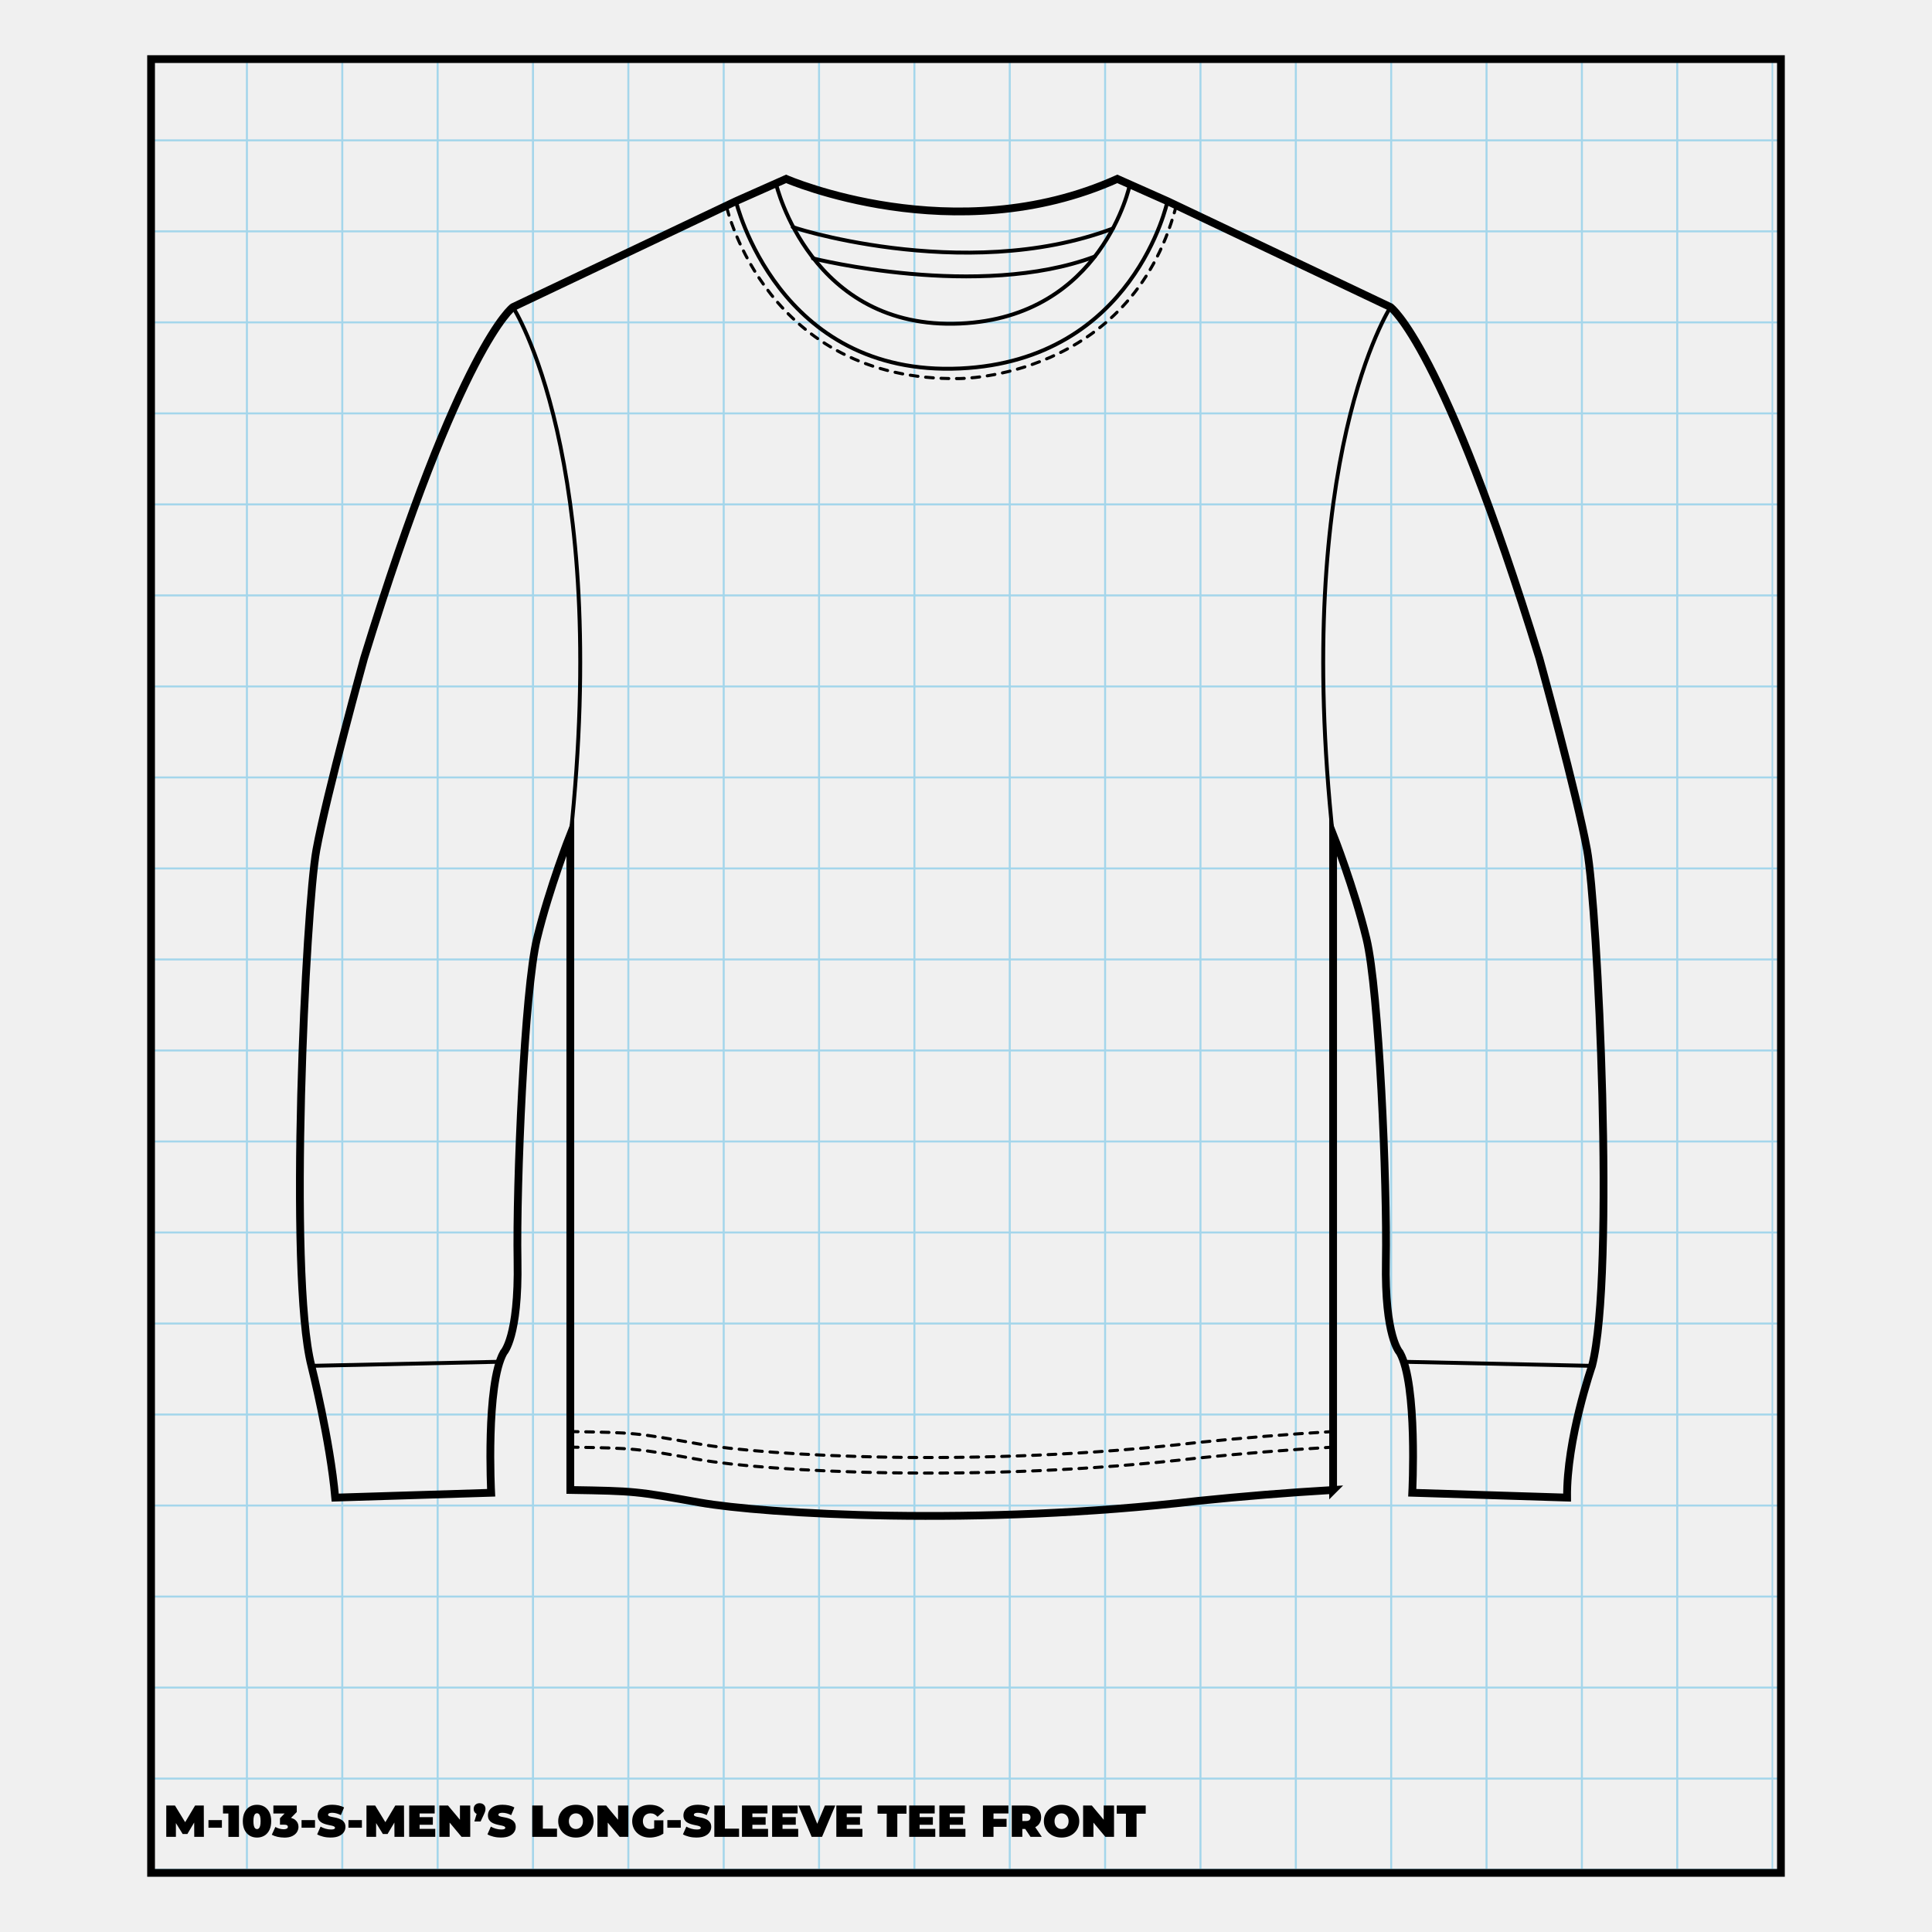
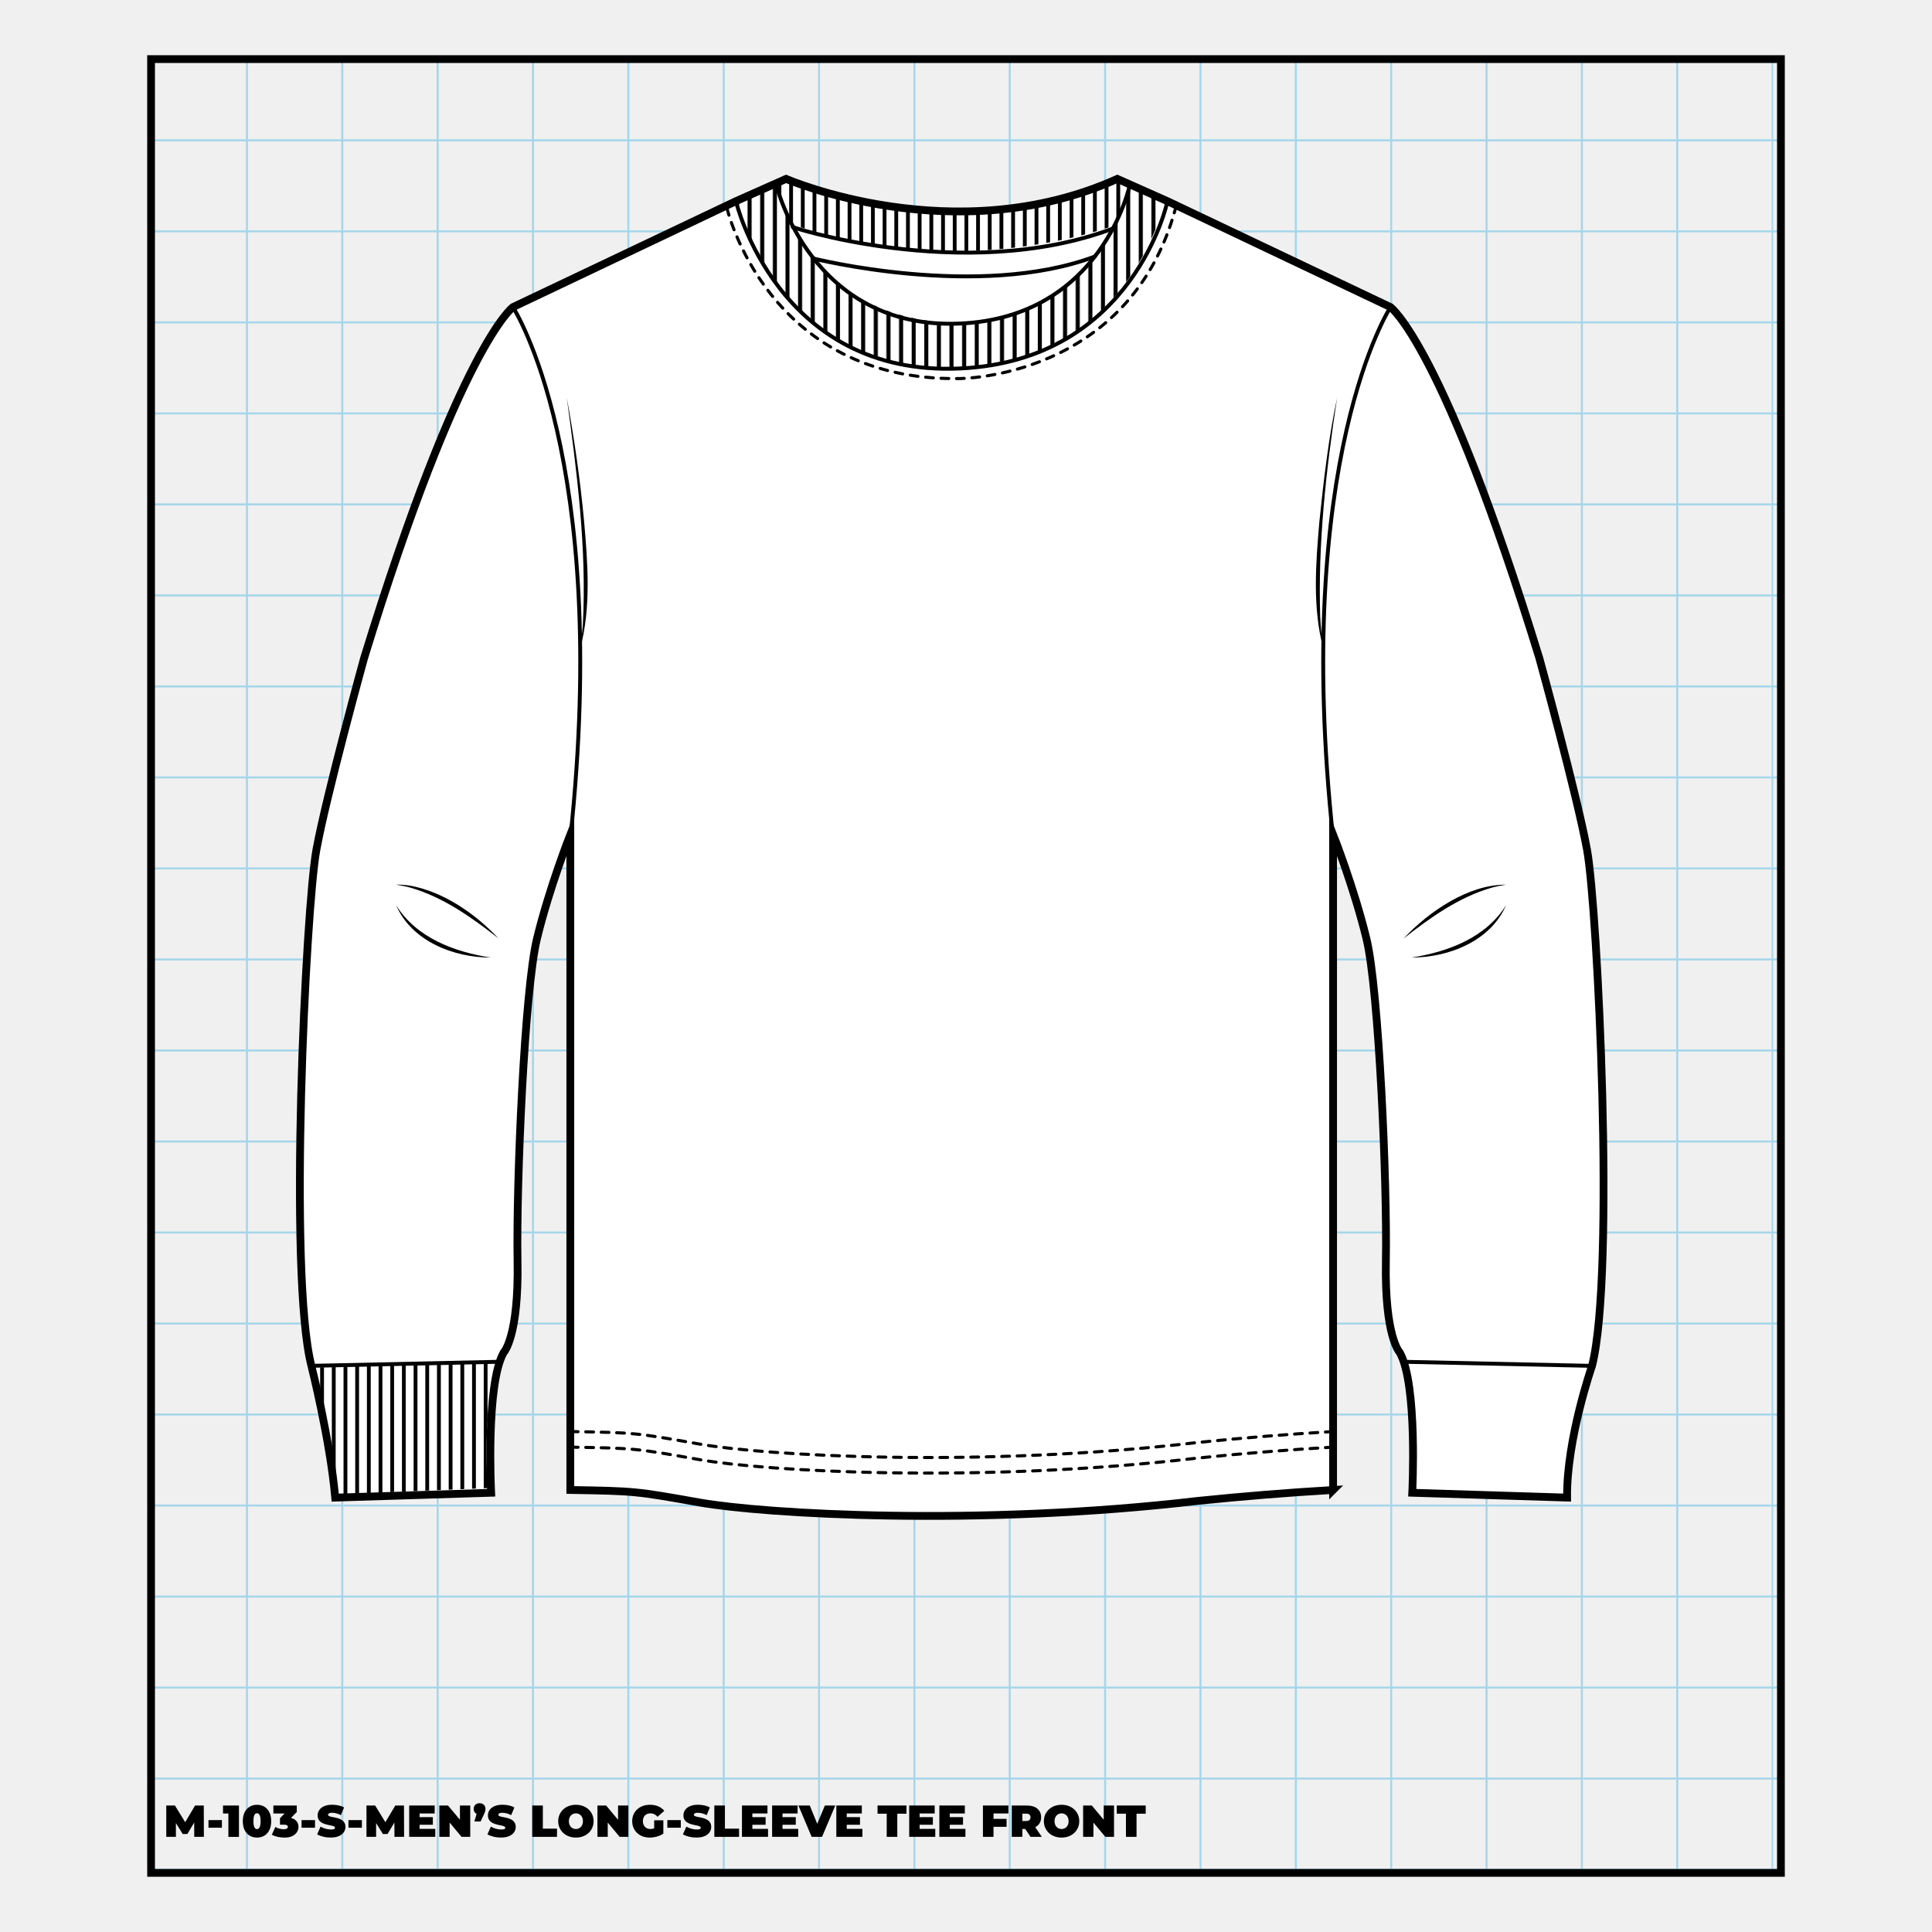
<svg xmlns="http://www.w3.org/2000/svg" xmlns:xlink="http://www.w3.org/1999/xlink" version="1.1" viewBox="0 0 992.13 992.13">
  <defs>
-     <style> .outline { fill: url(#New_Pattern_23); } .seam { fill: #fff; } .stitching, .dimension, .annotation, .grid, .st6, .st7 { fill: none; } .st8 { fill: url(#New_Pattern_22); } .dimension { stroke-dasharray: 3.97; stroke-width: 1.58px; } .dimension, .annotation, .grid, .st6, .st7 { stroke: #000; } .dimension, .grid { stroke-linecap: round; stroke-linejoin: round; } .annotation, .grid { stroke-width: 2px; } .annotation, .st6, .st7 { stroke-miterlimit: 10; } .st9 { fill: #27aae1; } .st10 { fill: url(#New_Pattern_21); } .st11 { fill: url(#New_Pattern_2); } .st6 { stroke-width: 4px; } .st7 { stroke-width: 3.98px; } .st12 { opacity: .38; }  .seam,.stitching{fill:none!important;}g[id*="SEAMS"] path,g[id*="SEAMS"] rect,g[id*="SEAMS"] circle,g[id*="SEAMS"] ellipse,g[id*="SEAMS"] polygon,g[id*="SEAMS"] polyline,g[id*="STITCHING"] path,g[id*="STITCHING"] rect,g[id*="STITCHING"] circle,g[id*="STITCHING"] ellipse,g[id*="STITCHING"] polygon,g[id*="STITCHING"] polyline{fill:none!important;}</style>
+     <style> .outline { fill: url(#New_Pattern_23); } .seam { fill: #fff; } .stitching, .dimension, .annotation, .grid, .st6, .st7 { fill: none; } .st8 { fill: url(#New_Pattern_22); } .dimension { stroke-dasharray: 3.97; stroke-width: 1.58px; } .dimension, .annotation, .grid, .st6, .st7 { stroke: #000; } .dimension, .grid { stroke-linecap: round; stroke-linejoin: round; } .annotation, .grid { stroke-width: 2px; } .annotation, .st6, .st7 { stroke-miterlimit: 10; } .st9 { fill: #27aae1; } .st10 { fill: url(#New_Pattern_21); } .st11 { fill: url(#New_Pattern_2); } .st6 { stroke-width: 4px; } .st7 { stroke-width: 3.98px; } .st12 { opacity: .38; } </style>
    <pattern id="New_Pattern_2" data-name="New Pattern 2" x="0" y="0" width="30" height="80.06" patternTransform="translate(1716.6 -393.51) scale(1.08 1)" patternUnits="userSpaceOnUse" viewBox="0 0 30 80.06">
      <g>
        <rect class="stitching" width="30" height="80.06" />
        <rect x="26.03" y="0" width="1.93" height="80.06" />
        <rect x="20.03" y="0" width="1.93" height="80.06" />
        <rect x="14.03" y="0" width="1.93" height="80.06" />
        <rect x="8.03" y="0" width="1.93" height="80.06" />
        <rect x="2.03" y="0" width="1.93" height="80.06" />
      </g>
    </pattern>
    <pattern id="New_Pattern_21" data-name="New Pattern 2" patternTransform="translate(1020.4 -246.28)" href="#New_Pattern_2" xlink:href="#New_Pattern_2" />
    <pattern id="New_Pattern_22" data-name="New Pattern 2" patternTransform="translate(1027.26 -312.75)" href="#New_Pattern_2" xlink:href="#New_Pattern_2" />
    <pattern id="New_Pattern_23" data-name="New Pattern 2" patternTransform="translate(-16333.59 -246.28) rotate(-180) scale(1 -1)" href="#New_Pattern_2" xlink:href="#New_Pattern_2" />
  </defs>
  <g id="_x31_.GRID_x5F_BG">
    <g class="st12">
      <rect class="st9" x="77.84" y="959.57" width="836.45" height="1.02" />
      <rect class="st9" x="77.84" y="912.83" width="836.45" height="1.02" />
      <rect class="st9" x="77.84" y="866.1" width="836.45" height="1.02" />
      <rect class="st9" x="77.84" y="819.36" width="836.45" height="1.02" />
      <rect class="st9" x="77.84" y="772.62" width="836.45" height="1.02" />
      <rect class="st9" x="77.84" y="725.88" width="836.45" height="1.02" />
      <rect class="st9" x="77.84" y="679.15" width="836.45" height="1.02" />
      <rect class="st9" x="77.84" y="632.41" width="836.45" height="1.02" />
      <rect class="st9" x="77.84" y="585.67" width="836.45" height="1.02" />
      <rect class="st9" x="77.84" y="538.94" width="836.45" height="1.02" />
      <rect class="st9" x="77.84" y="492.2" width="836.45" height="1.02" />
      <rect class="st9" x="77.84" y="445.46" width="836.45" height="1.02" />
      <rect class="st9" x="77.84" y="398.72" width="836.45" height="1.02" />
      <rect class="st9" x="77.84" y="351.99" width="836.45" height="1.02" />
      <rect class="st9" x="77.84" y="305.25" width="836.45" height="1.02" />
      <rect class="st9" x="77.84" y="258.51" width="836.45" height="1.02" />
      <rect class="st9" x="77.84" y="211.78" width="836.45" height="1.02" />
      <rect class="st9" x="77.84" y="165.04" width="836.45" height="1.02" />
      <rect class="st9" x="77.84" y="118.3" width="836.45" height="1.02" />
      <rect class="st9" x="77.84" y="71.56" width="836.45" height="1.02" />
      <rect class="st9" x="909.76" y="31.87" width=".8" height="927.7" />
      <rect class="st9" x="860.8" y="31.53" width="1.02" height="928.04" />
      <rect class="st9" x="811.83" y="31.53" width="1.02" height="928.04" />
      <rect class="st9" x="762.86" y="31.53" width="1.02" height="928.04" />
      <rect class="st9" x="713.9" y="31.53" width="1.02" height="928.04" />
      <rect class="st9" x="664.93" y="31.53" width="1.02" height="928.04" />
      <rect class="st9" x="615.96" y="31.53" width="1.02" height="928.04" />
      <rect class="st9" x="566.99" y="31.53" width="1.02" height="928.04" />
      <rect class="st9" x="518.03" y="31.53" width="1.02" height="928.04" />
      <rect class="st9" x="469.06" y="31.53" width="1.02" height="928.04" />
      <rect class="st9" x="420.09" y="31.53" width="1.02" height="928.04" />
      <rect class="st9" x="371.13" y="31.53" width="1.02" height="928.04" />
      <rect class="st9" x="322.16" y="31.53" width="1.02" height="928.04" />
      <rect class="st9" x="273.19" y="31.53" width="1.02" height="928.04" />
      <rect class="st9" x="224.23" y="31.53" width="1.02" height="928.04" />
      <rect class="st9" x="175.26" y="31.53" width="1.02" height="928.04" />
      <rect class="st9" x="126.29" y="31.53" width="1.02" height="928.04" />
    </g>
    <rect class="st7" x="77.58" y="30.35" width="836.97" height="931.42" />
  </g>
  <g id="_x32_.MASK_x5F_FILL">
    <path class="seam" d="M684.58,765.14v-336.62s10.7,27.1,17.12,53.49c6.42,26.39,10.7,126.23,9.98,165.46-.71,39.22,7.13,47.07,7.13,47.07,9.27,16.4,6.42,72.03,6.42,72.03l79.51,2.48c-.32-29.94,12.81-67.66,12.81-67.66,12.03-47.18,2.87-235.33-2.56-264.97-5.22-28.51-24.49-98.41-24.49-98.41-49.44-161-76.46-180.31-76.46-180.31l-114.5-54.39-25.76-11.45c-83.69,37.65-170.1,0-170.1,0l-25.76,11.45-114.5,54.39s-27.02,19.31-76.46,180.31c0,0-19.27,69.9-24.49,98.41-5.43,29.64-14.58,217.79-2.56,264.97,0,0,9.62,38.13,12.23,67.67l80.08-2.49s-2.85-55.63,6.42-72.03c0,0,7.84-7.84,7.13-47.07-.71-39.22,3.57-139.07,9.98-165.46,6.42-26.39,17.12-53.49,17.12-53.49v336.62s33.3.56,66.27,6.41c32.96,5.86,143.75,12.36,255.95-.8,0,0,34.72-3.56,69.5-5.62Z" />
  </g>
  <g id="_x33_.SEAMS_x5F_INT">
+     <path class="st11" d="M579.98,95.81s-18.92,76.13-97.25,69.57c-70.62-5.91-84.11-69.77-84.11-69.77l-20.7,9.64s21.36,84.77,108.81,84.14,108.49-75.36,111.16-84.86l-17.9-8.71Z" />
    <path class="grid" d="M417.46,132.69s85.09,21.43,144.75-.95" />
    <path class="grid" d="M407.33,116.55c-6.1-1.39,87.09,29.79,164.15.81" />
+     <path class="st10" d="M255.96,699.31s-33.09,0-95.18,3c0,0,9.85,42.67,11.19,65.1l78.64-3.26s-3.75-38.27,5.35-64.84Z" />
+     <path class="st8" d="M403.67,91.86s89.52,33.33,170.48,1.89l6.27,4.9-7.19,16.74s-78.55,30.95-167.28-.47c0,0-12.18-20.23-2.28-23.07Z" />
    <line class="annotation" x1="159.89" y1="701.39" x2="255.96" y2="699.31" />
    <path class="outline" d="M720.85,699.31s33.09,0,95.18,3c0,0-9.85,42.67-11.19,65.1l-78.64-3.26s3.75-38.27-5.35-64.84Z" />
    <line class="annotation" x1="816.91" y1="701.39" x2="720.85" y2="699.31" />
    <path class="annotation" d="M263.4,157.7s50.44,77.36,29.46,272.93" />
    <path d="M290.99,203.89c3.92,21.27,6.99,42.69,9,64.23,1.86,21.43,3.55,43.63-1.96,64.68,0,0-.19-.05-.19-.05l.64-4c.26-2.01.67-6.02.83-8.03,2.08-38.99-3.1-78.65-8.31-116.84h0Z" />
    <path class="annotation" d="M714.07,157.7s-50.44,77.36-29.46,272.93" />
    <path d="M686.69,203.93c-5.72,37.27-9.93,75.02-8.73,112.77.08,1.99.38,6.06.59,8.05,0,0,.47,4.01.47,4.01l.64,4-.19.05c-5.51-21.05-3.81-43.25-1.96-64.68,2.18-21.37,4.78-43.55,9.2-64.19h0Z" />
    <path d="M720.85,481.87c12.77-13.65,33.25-27.75,52.56-27.56-2.5.37-4.96.87-7.36,1.53-16.9,4.88-31.48,15.31-45.2,26.04h0Z" />
    <path d="M724.84,491.72c18.62-2.87,38.25-10.17,48.56-26.91-7.87,18.45-29.57,26.96-48.56,26.91h0Z" />
    <path d="M255.96,481.87c-13.71-10.73-28.29-21.15-45.2-26.04-2.41-.66-4.86-1.15-7.36-1.53,2.53-.07,5.06.17,7.58.57,17.15,3.28,33.18,14.44,44.98,27h0Z" />
    <path d="M251.97,491.72c-18.99.05-40.7-8.46-48.56-26.91,10.32,16.74,29.94,24.04,48.56,26.91h0Z" />
    <path class="annotation" d="M377.91,103.31s21.32,90.3,115.2,85.91c89.27-4.18,106.43-85.91,106.43-85.91" />
    <path class="annotation" d="M398.61,94.73s17.62,74.92,94.55,71.41c73.16-3.34,87.07-71.41,87.07-71.41" />
  </g>
  <g id="_x34_.OUTLINE_MAIN">
    <path class="st6" d="M684.58,765.14v-336.62s10.7,27.1,17.12,53.49c6.42,26.39,10.7,126.23,9.98,165.46-.71,39.22,7.13,47.07,7.13,47.07,9.27,16.4,6.42,72.03,6.42,72.03l79.51,2.48c-.32-29.94,12.81-67.66,12.81-67.66,12.03-47.18,2.87-235.33-2.56-264.97-5.22-28.51-24.49-98.41-24.49-98.41-49.44-161-76.46-180.31-76.46-180.31l-114.5-54.39-25.76-11.45c-83.69,37.65-170.1,0-170.1,0l-25.76,11.45-114.5,54.39s-27.02,19.31-76.46,180.31c0,0-19.27,69.9-24.49,98.41-5.43,29.64-14.58,217.79-2.56,264.97,0,0,9.62,38.13,12.23,67.67l80.08-2.49s-2.85-55.63,6.42-72.03c0,0,7.84-7.84,7.13-47.07-.71-39.22,3.57-139.07,9.98-165.46,6.42-26.39,17.12-53.49,17.12-53.49v336.62c33.4.56,33.6.61,66.27,6.41,33.37,5.93,143.49,12.39,255.95-.8q34.57-3.55,69.5-5.62Z" />
  </g>
  <g id="_x35_.STITCHING">
    <path class="dimension" d="M373.26,106.68s20.52,89.27,119.41,87.72c0,0,87.56.1,111.08-87.72" />
    <path class="dimension" d="M292.86,743.14c33.4.56,33.6.61,66.27,6.41,33.37,5.93,143.49,12.39,255.95-.8q34.57-3.55,69.5-5.62" />
    <path class="dimension" d="M292.86,735.14c33.4.56,33.6.61,66.27,6.41,33.37,5.93,143.49,12.39,255.95-.8q34.57-3.55,69.5-5.62" />
  </g>
  <g id="_x39_.ANNOTATIONS">
    <g>
      <path d="M85.38,943.27v-16.1h4.46l6.44,10.51h-2.35l6.26-10.51h4.46l.05,16.1h-4.94l-.05-8.65h.78l-4.28,7.2h-2.39l-4.46-7.2h.97v8.65h-4.94Z" />
      <path d="M107.05,938.58v-3.91h6.9v3.91h-6.9Z" />
      <path d="M117.28,943.27v-14.21l2.32,2.21h-5.08v-4.09h8.19v16.1h-5.43Z" />
      <path d="M131.98,943.64c-1.43,0-2.69-.33-3.78-.99s-1.95-1.62-2.58-2.88c-.62-1.26-.93-2.78-.93-4.55s.31-3.3.93-4.55c.62-1.26,1.48-2.22,2.58-2.88s2.36-.99,3.78-.99,2.69.33,3.78.99c1.1.66,1.95,1.62,2.58,2.88.62,1.26.93,2.78.93,4.55s-.31,3.3-.93,4.55c-.62,1.26-1.48,2.22-2.58,2.88-1.1.66-2.36.99-3.78.99ZM131.98,939.29c.35,0,.67-.12.94-.37s.49-.67.66-1.27c.16-.6.24-1.41.24-2.44s-.08-1.86-.24-2.45c-.16-.59-.38-1.01-.66-1.25s-.59-.37-.94-.37-.67.12-.94.37c-.28.25-.49.66-.66,1.25-.16.59-.24,1.41-.24,2.45s.08,1.84.24,2.44c.16.6.38,1.02.66,1.27.28.25.59.37.94.37Z" />
      <path d="M145.92,943.64c-1.1,0-2.22-.12-3.36-.37-1.13-.25-2.13-.61-2.99-1.08l1.84-4c.69.4,1.41.69,2.17.89s1.48.29,2.15.29c.61,0,1.12-.1,1.51-.31.39-.21.59-.52.59-.93,0-.35-.15-.62-.44-.82-.29-.19-.78-.29-1.47-.29h-2.14v-3.33l4.16-4.23.48,1.82h-8.03v-4.09h12.01v3.33l-4.16,4.23-2.6-1.47h1.43c2.02,0,3.56.45,4.62,1.36,1.06.91,1.59,2.07,1.59,3.5,0,.92-.26,1.8-.77,2.65-.51.84-1.31,1.53-2.39,2.07-1.08.54-2.48.8-4.2.8Z" />
      <path d="M154.86,938.58v-3.91h6.9v3.91h-6.9Z" />
      <path d="M169.88,943.64c-1.35,0-2.65-.15-3.91-.46s-2.29-.71-3.1-1.2l1.75-3.96c.77.45,1.62.8,2.56,1.07.94.27,1.86.4,2.75.4.52,0,.93-.03,1.23-.1.3-.07.52-.17.66-.3.14-.13.21-.29.21-.47,0-.29-.16-.52-.48-.69-.32-.17-.75-.31-1.28-.43-.53-.12-1.11-.24-1.74-.37-.63-.13-1.26-.3-1.9-.52-.64-.21-1.22-.5-1.75-.85s-.95-.82-1.28-1.39c-.32-.58-.48-1.29-.48-2.15,0-1,.28-1.91.84-2.73.56-.82,1.4-1.48,2.51-1.97,1.11-.49,2.5-.74,4.15-.74,1.09,0,2.16.12,3.22.34,1.06.23,2.01.58,2.85,1.06l-1.63,3.93c-.8-.4-1.57-.7-2.31-.9-.74-.2-1.47-.3-2.17-.3-.52,0-.94.05-1.24.14-.31.09-.53.22-.66.37-.13.15-.2.32-.2.51,0,.28.16.5.48.66.32.16.75.29,1.28.4.53.11,1.11.22,1.75.34.64.12,1.27.29,1.9.51.63.21,1.21.5,1.74.85.53.35.95.81,1.28,1.38.32.57.48,1.27.48,2.12,0,.98-.28,1.88-.84,2.7-.56.82-1.39,1.48-2.5,1.98s-2.49.75-4.16.75Z" />
      <path d="M178.94,938.58v-3.91h6.9v3.91h-6.9Z" />
      <path d="M188.19,943.27v-16.1h4.46l6.44,10.51h-2.35l6.26-10.51h4.46l.05,16.1h-4.94l-.05-8.65h.78l-4.28,7.2h-2.39l-4.46-7.2h.97v8.65h-4.94Z" />
      <path d="M210.13,943.27v-16.1h13.09v4.09h-7.75v7.91h8.05v4.09h-13.39ZM215.1,937.06v-3.91h7.18v3.91h-7.18Z" />
      <path d="M225.61,943.27v-16.1h4.46l8.19,9.8h-2.07v-9.8h5.29v16.1h-4.46l-8.19-9.8h2.07v9.8h-5.29Z" />
      <path d="M243.6,935.36l1.93-6.46.76,2.9c-.89,0-1.62-.26-2.19-.77-.57-.51-.85-1.22-.85-2.1s.29-1.62.86-2.15c.58-.53,1.3-.79,2.17-.79s1.6.26,2.17.79c.58.53.86,1.25.86,2.15,0,.25-.02.49-.06.74-.04.25-.12.54-.24.89-.12.34-.32.81-.6,1.39l-1.61,3.43h-3.22Z" />
      <path d="M257.33,943.64c-1.35,0-2.65-.15-3.91-.46s-2.29-.71-3.1-1.2l1.75-3.96c.77.45,1.62.8,2.56,1.07.94.27,1.86.4,2.75.4.52,0,.93-.03,1.23-.1.3-.07.52-.17.66-.3.14-.13.21-.29.21-.47,0-.29-.16-.52-.48-.69-.32-.17-.75-.31-1.28-.43-.53-.12-1.11-.24-1.74-.37-.63-.13-1.26-.3-1.9-.52-.64-.21-1.22-.5-1.75-.85s-.95-.82-1.28-1.39c-.32-.58-.48-1.29-.48-2.15,0-1,.28-1.91.84-2.73.56-.82,1.4-1.48,2.51-1.97,1.11-.49,2.5-.74,4.15-.74,1.09,0,2.16.12,3.22.34,1.06.23,2.01.58,2.85,1.06l-1.63,3.93c-.8-.4-1.57-.7-2.31-.9-.74-.2-1.47-.3-2.17-.3-.52,0-.94.05-1.24.14-.31.09-.53.22-.66.37-.13.15-.2.32-.2.51,0,.28.16.5.48.66.32.16.75.29,1.28.4.53.11,1.11.22,1.75.34.64.12,1.27.29,1.9.51.63.21,1.21.5,1.74.85.53.35.95.81,1.28,1.38.32.57.48,1.27.48,2.12,0,.98-.28,1.88-.84,2.7-.56.82-1.39,1.48-2.5,1.98s-2.49.75-4.16.75Z" />
      <path d="M273.33,943.27v-16.1h5.43v11.89h7.27v4.21h-12.7Z" />
      <path d="M295.74,943.64c-1.3,0-2.51-.21-3.62-.62s-2.07-1-2.89-1.76c-.81-.76-1.45-1.65-1.9-2.68-.45-1.03-.68-2.15-.68-3.36s.23-2.35.68-3.37c.45-1.02,1.08-1.91,1.9-2.67.81-.76,1.77-1.34,2.89-1.76s2.32-.62,3.62-.62,2.53.21,3.63.62,2.06,1,2.88,1.76c.81.76,1.44,1.65,1.9,2.67.45,1.02.68,2.14.68,3.37s-.23,2.33-.68,3.36c-.45,1.03-1.08,1.92-1.9,2.68-.81.76-1.77,1.35-2.88,1.76s-2.32.62-3.63.62ZM295.74,939.25c.51,0,.98-.09,1.41-.28.44-.18.82-.45,1.15-.79.33-.34.59-.77.77-1.26s.28-1.06.28-1.69-.09-1.19-.28-1.69-.44-.92-.77-1.27c-.33-.34-.71-.61-1.15-.79-.44-.18-.91-.28-1.41-.28s-.98.09-1.41.28c-.44.18-.82.45-1.15.79-.33.35-.59.77-.77,1.27s-.28,1.06-.28,1.69.09,1.19.28,1.69.44.92.77,1.26c.33.35.71.61,1.15.79.44.18.91.28,1.41.28Z" />
      <path d="M306.8,943.27v-16.1h4.46l8.19,9.8h-2.07v-9.8h5.29v16.1h-4.46l-8.19-9.8h2.07v9.8h-5.29Z" />
      <path d="M333.64,943.64c-1.3,0-2.5-.2-3.6-.61-1.1-.41-2.05-.99-2.85-1.74-.81-.75-1.43-1.64-1.87-2.67-.44-1.03-.67-2.16-.67-3.4s.22-2.38.67-3.4c.44-1.03,1.07-1.92,1.89-2.67.81-.75,1.77-1.33,2.89-1.74s2.33-.61,3.67-.61c1.59,0,3.02.27,4.27.8,1.25.54,2.28,1.3,3.09,2.3l-3.47,3.06c-.51-.58-1.05-1.02-1.64-1.32-.59-.3-1.25-.45-1.97-.45-.6,0-1.14.09-1.62.28-.48.18-.89.45-1.23.8-.34.35-.6.77-.78,1.27-.18.49-.28,1.05-.28,1.68s.09,1.15.28,1.64.44.92.78,1.28c.34.35.74.62,1.21.82.47.19.99.29,1.58.29.61,0,1.21-.1,1.79-.31.58-.21,1.2-.56,1.86-1.07l3.04,3.73c-.98.66-2.1,1.17-3.36,1.52s-2.48.53-3.66.53ZM340.65,941.59l-4.71-.69v-6.12h4.71v6.81Z" />
      <path d="M342.7,938.58v-3.91h6.9v3.91h-6.9Z" />
      <path d="M357.72,943.64c-1.35,0-2.65-.15-3.91-.46s-2.29-.71-3.1-1.2l1.75-3.96c.77.45,1.62.8,2.56,1.07.94.27,1.86.4,2.75.4.52,0,.93-.03,1.23-.1.3-.07.52-.17.66-.3.14-.13.21-.29.21-.47,0-.29-.16-.52-.48-.69-.32-.17-.75-.31-1.28-.43-.53-.12-1.11-.24-1.74-.37-.63-.13-1.26-.3-1.9-.52-.64-.21-1.22-.5-1.75-.85s-.95-.82-1.28-1.39c-.32-.58-.48-1.29-.48-2.15,0-1,.28-1.91.84-2.73.56-.82,1.4-1.48,2.51-1.97,1.11-.49,2.5-.74,4.15-.74,1.09,0,2.16.12,3.22.34,1.06.23,2.01.58,2.85,1.06l-1.63,3.93c-.8-.4-1.57-.7-2.31-.9-.74-.2-1.47-.3-2.17-.3-.52,0-.94.05-1.24.14-.31.09-.53.22-.66.37-.13.15-.2.32-.2.51,0,.28.16.5.48.66.32.16.75.29,1.28.4.53.11,1.11.22,1.75.34.64.12,1.27.29,1.9.51.63.21,1.21.5,1.74.85.53.35.95.81,1.28,1.38.32.57.48,1.27.48,2.12,0,.98-.28,1.88-.84,2.7-.56.82-1.39,1.48-2.5,1.98s-2.49.75-4.16.75Z" />
      <path d="M366.83,943.27v-16.1h5.43v11.89h7.27v4.21h-12.7Z" />
      <path d="M381.02,943.27v-16.1h13.09v4.09h-7.75v7.91h8.05v4.09h-13.39ZM385.99,937.06v-3.91h7.18v3.91h-7.18Z" />
      <path d="M396.5,943.27v-16.1h13.09v4.09h-7.75v7.91h8.05v4.09h-13.39ZM401.47,937.06v-3.91h7.18v3.91h-7.18Z" />
      <path d="M416.81,943.27l-6.81-16.1h5.84l5.54,13.59h-3.47l5.7-13.59h5.34l-6.81,16.1h-5.34Z" />
      <path d="M429.48,943.27v-16.1h13.09v4.09h-7.75v7.91h8.05v4.09h-13.39ZM434.45,937.06v-3.91h7.18v3.91h-7.18Z" />
      <path d="M455.35,943.27v-11.89h-4.71v-4.21h14.86v4.21h-4.71v11.89h-5.43Z" />
      <path d="M466.9,943.27v-16.1h13.09v4.09h-7.75v7.91h8.05v4.09h-13.39ZM471.87,937.06v-3.91h7.18v3.91h-7.18Z" />
      <path d="M482.38,943.27v-16.1h13.09v4.09h-7.75v7.91h8.05v4.09h-13.39ZM487.35,937.06v-3.91h7.18v3.91h-7.18Z" />
      <path d="M504.76,943.27v-16.1h13.09v4.09h-7.66v12.01h-5.43ZM509.82,938.12v-4.09h7.08v4.09h-7.08Z" />
      <path d="M519.57,943.27v-16.1h7.52c2.47,0,4.35.54,5.63,1.63s1.93,2.57,1.93,4.44c0,1.24-.3,2.31-.9,3.21-.6.9-1.45,1.58-2.54,2.06-1.1.48-2.4.71-3.9.71h-4.74l2.42-2.23v6.28h-5.43ZM525,937.59l-2.42-2.46h4.39c.75,0,1.31-.17,1.67-.51.36-.34.54-.8.54-1.38s-.18-1.04-.54-1.38c-.36-.34-.92-.51-1.67-.51h-4.39l2.42-2.46v8.69ZM529.21,943.27l-3.96-5.87h5.75l4,5.87h-5.8Z" />
      <path d="M545.14,943.64c-1.3,0-2.51-.21-3.62-.62-1.11-.41-2.07-1-2.89-1.76-.81-.76-1.45-1.65-1.9-2.68-.45-1.03-.68-2.15-.68-3.36s.23-2.35.68-3.37c.45-1.02,1.08-1.91,1.9-2.67.81-.76,1.77-1.34,2.89-1.76,1.11-.41,2.32-.62,3.62-.62s2.53.21,3.63.62c1.1.41,2.06,1,2.88,1.76.81.76,1.45,1.65,1.9,2.67.45,1.02.68,2.14.68,3.37s-.23,2.33-.68,3.36c-.45,1.03-1.08,1.92-1.9,2.68s-1.77,1.35-2.88,1.76c-1.1.41-2.32.62-3.63.62ZM545.14,939.25c.51,0,.98-.09,1.41-.28.44-.18.82-.45,1.15-.79.33-.34.59-.77.77-1.26.18-.5.28-1.06.28-1.69s-.09-1.19-.28-1.69c-.18-.5-.44-.92-.77-1.27-.33-.34-.71-.61-1.15-.79-.44-.18-.91-.28-1.41-.28s-.98.09-1.41.28c-.44.18-.82.45-1.15.79-.33.35-.59.77-.77,1.27s-.28,1.06-.28,1.69.09,1.19.28,1.69.44.92.77,1.26c.33.35.71.61,1.15.79.44.18.91.28,1.41.28Z" />
      <path d="M556.21,943.27v-16.1h4.46l8.19,9.8h-2.07v-9.8h5.29v16.1h-4.46l-8.19-9.8h2.07v9.8h-5.29Z" />
      <path d="M578.2,943.27v-11.89h-4.71v-4.21h14.86v4.21h-4.71v11.89h-5.43Z" />
    </g>
  </g>
</svg>
